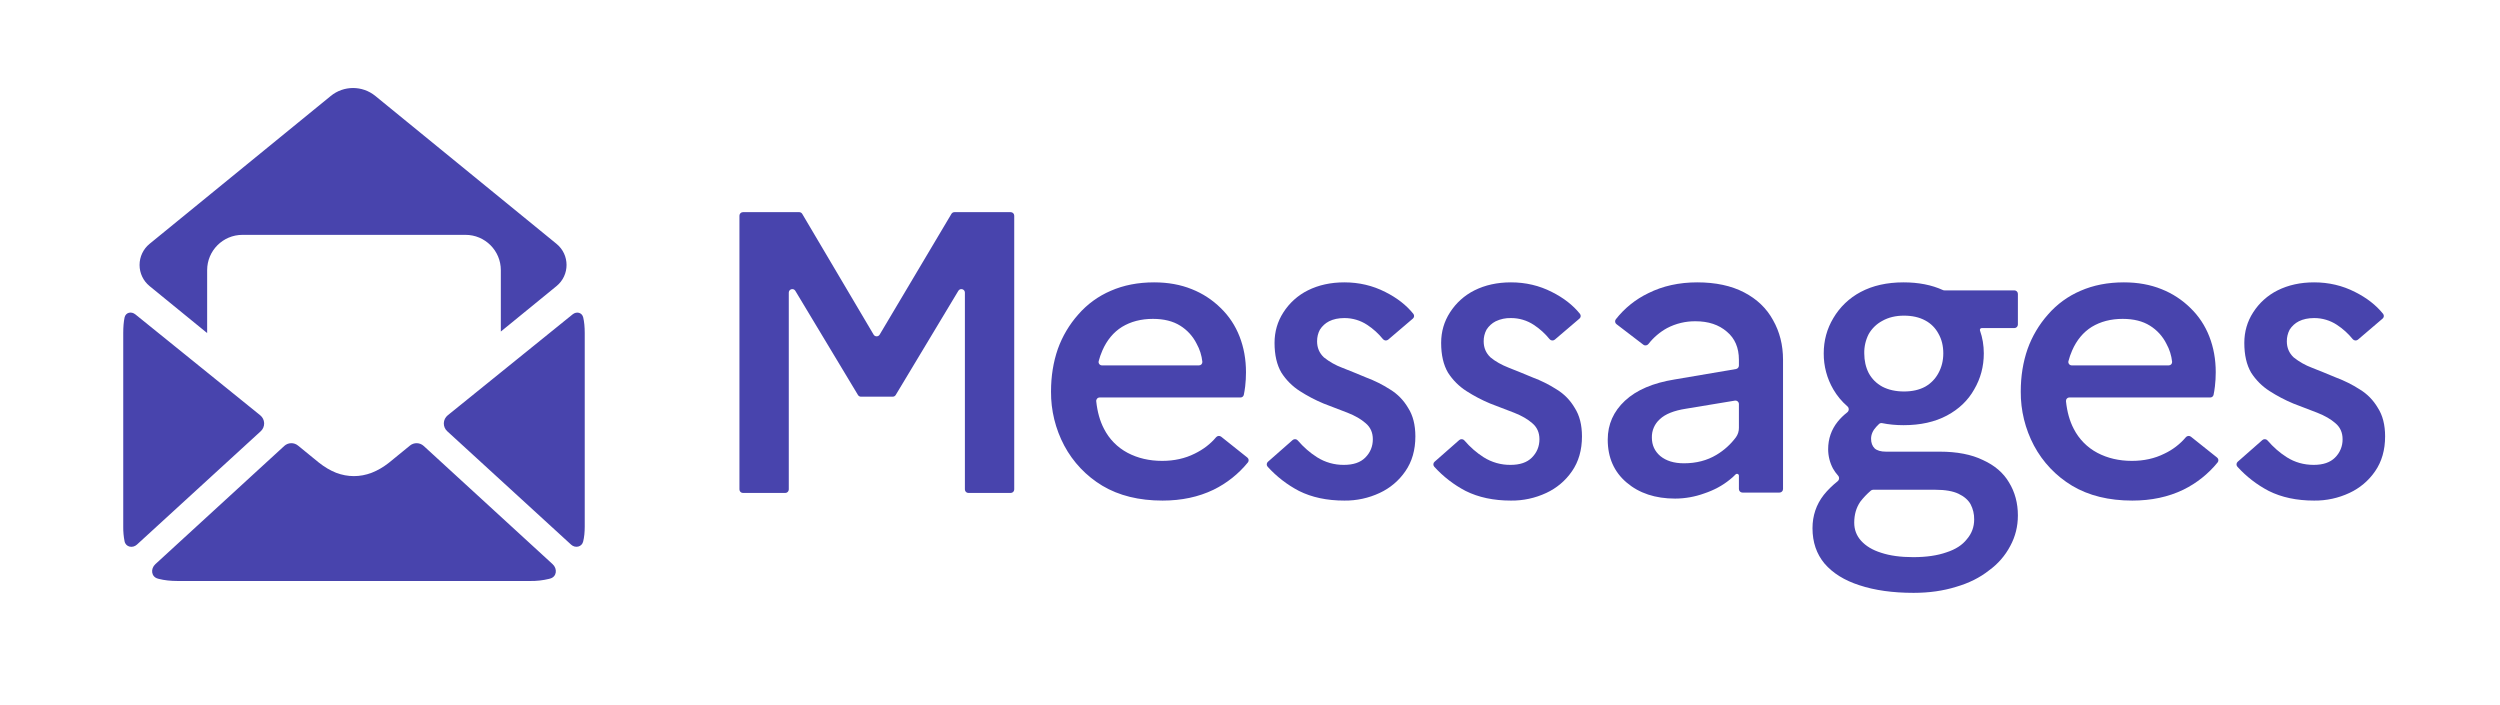
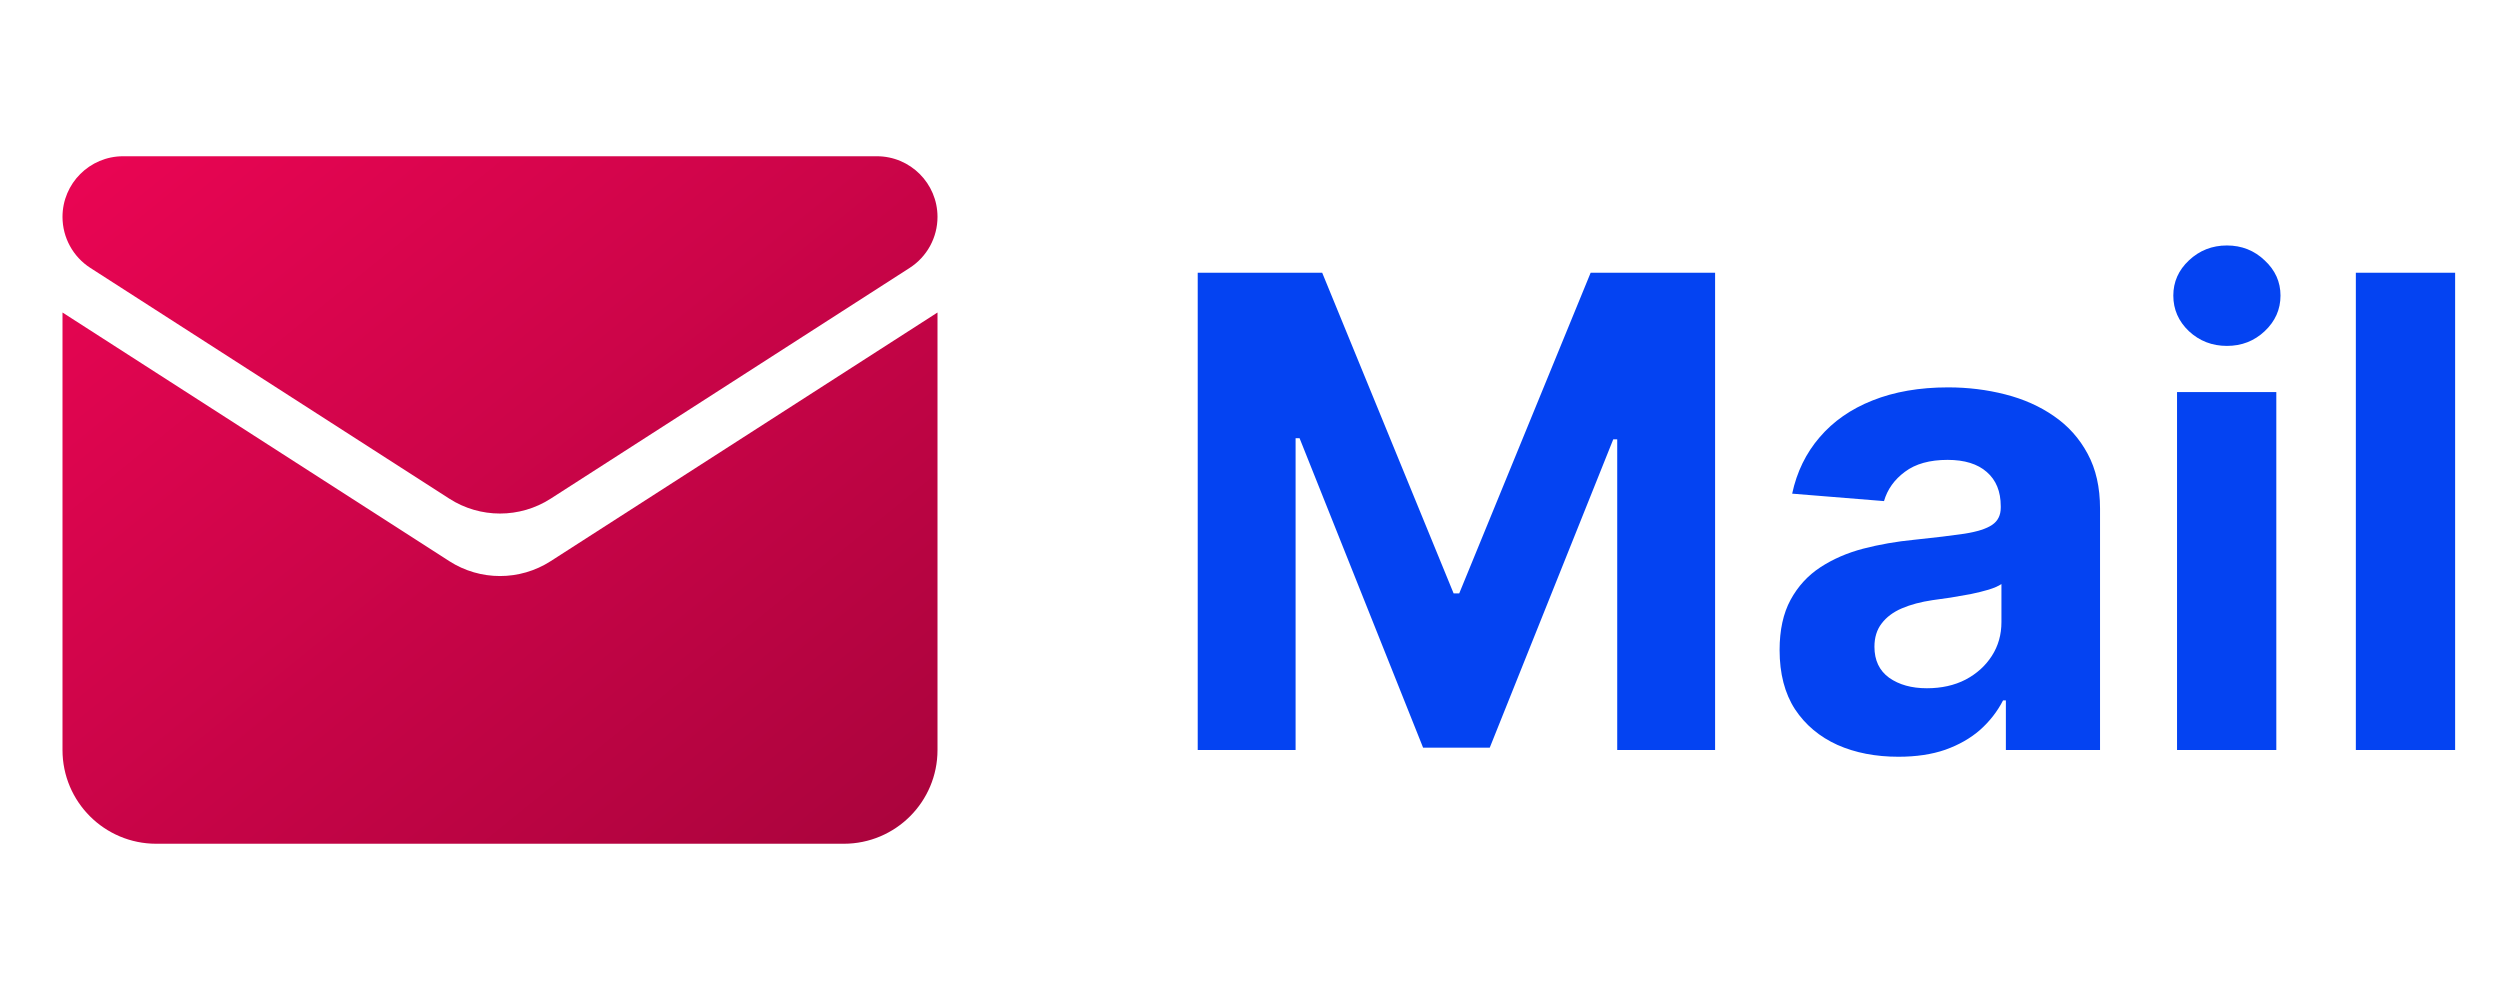
- <svg xmlns="http://www.w3.org/2000/svg" xml:space="preserve" style="fill-rule:evenodd;clip-rule:evenodd;stroke-linejoin:round;stroke-miterlimit:2" viewBox="0 0 142 40">
-   <path d="M7.778 30.933c-.246.225-.633.142-.702-.184A4 4 0 0 1 7 29.912V18.915q0-.518.076-.886c.068-.288.384-.357.614-.171l7.093 5.732a.597.597 0 0 1 .028.903zM10.085 33q-.597 0-1.064-.119l-.06-.017c-.374-.104-.423-.557-.136-.82l7.322-6.714c.218-.2.55-.21.779-.022l1.187.968q.478.379.978.578.5.189 1.01.189t1.01-.189q.511-.199.989-.578l1.186-.968a.596.596 0 0 1 .78.022l7.322 6.714c.286.263.238.715-.137.818l-.07.019a4.2 4.2 0 0 1-1.053.119zm23.041-2.251c-.068.319-.448.407-.688.186l-7.036-6.442a.596.596 0 0 1 .028-.903l7.096-5.735c.224-.181.534-.107.6.174q.087.368.087.886v10.997q0 .479-.087.837M11.766 18.918l-3.27-2.668a1.55 1.55 0 0 1 0-2.4l10.29-8.398a2 2 0 0 1 2.535 0L31.61 13.85c.76.62.76 1.78 0 2.4l-3.163 2.582v-3.487a2.005 2.005 0 0 0-2.004-2.005H13.77a2.005 2.005 0 0 0-2.004 2.005z" style="fill:#4844ad;fill-rule:nonzero" />
-   <path d="M108.123 16.038q1.28.001 2.233.437a.2.2 0 0 0 .085.018h3.975a.2.2 0 0 1 .2.2v1.742a.2.2 0 0 1-.2.2h-1.857a.104.104 0 0 0-.096.138q.216.613.217 1.298 0 1.117-.547 2.05-.525.935-1.549 1.482-1.026.547-2.461.547-.65 0-1.218-.116a.2.2 0 0 0-.174.046 2 2 0 0 0-.158.161q-.296.318-.296.683 0 .342.205.547.206.182.638.183h3.054q1.48 0 2.46.478 1.002.456 1.481 1.275.501.821.501 1.87 0 .934-.432 1.731a4 4 0 0 1-1.208 1.39q-.775.616-1.869.934-1.094.342-2.415.342-1.776 0-3.076-.432-1.275-.41-1.982-1.231-.684-.82-.684-2.006 0-1.07.638-1.891.327-.409.792-.781a.223.223 0 0 0 .021-.32 2.3 2.3 0 0 1-.289-.402 2.34 2.34 0 0 1-.273-1.094q0-.89.547-1.572.222-.276.539-.525a.22.22 0 0 0 .008-.339 3.8 3.8 0 0 1-.798-.96 4 4 0 0 1-.547-2.05q0-1.094.547-2.005a3.93 3.93 0 0 1 1.55-1.481q1.025-.547 2.438-.547m-1.729 11.78a.2.2 0 0 0-.128.047q-.343.294-.604.636-.342.502-.342 1.186 0 .593.387 1.025.41.456 1.14.684.752.25 1.823.25 1.116 0 1.891-.274.774-.25 1.162-.752.41-.479.41-1.116a1.8 1.8 0 0 0-.205-.866q-.206-.364-.684-.592t-1.321-.228zm1.752-9.889q-.707 0-1.231.296a1.94 1.94 0 0 0-.774.752 2.3 2.3 0 0 0-.251 1.094q0 .616.251 1.117.273.501.774.774.524.273 1.231.274.705 0 1.208-.274a1.93 1.93 0 0 0 .751-.774q.274-.502.274-1.117 0-.639-.274-1.117a1.8 1.8 0 0 0-.751-.752q-.503-.273-1.208-.273M65.554 16.038q1.185 0 2.141.387a4.9 4.9 0 0 1 1.641 1.071q.707.684 1.071 1.617.365.935.365 2.029 0 .41-.045.798-.034.28-.079.489a.19.19 0 0 1-.188.148h-7.998a.195.195 0 0 0-.196.214q.096.907.44 1.564a3.16 3.16 0 0 0 1.344 1.367q.866.456 1.96.456 1.025 0 1.846-.41.738-.36 1.215-.93a.21.21 0 0 1 .291-.034l1.487 1.185c.084.067.1.19.033.274a5.8 5.8 0 0 1-1.956 1.555q-1.276.615-2.894.615-2.005 0-3.418-.843a5.9 5.9 0 0 1-2.164-2.278 6.45 6.45 0 0 1-.752-3.076q0-1.299.387-2.415a6 6 0 0 1 1.162-1.96 5.1 5.1 0 0 1 1.846-1.344q1.093-.479 2.461-.479m-.069 2.074q-1.002 0-1.754.455-.729.455-1.117 1.344a4 4 0 0 0-.209.604.192.192 0 0 0 .19.239h5.506a.19.19 0 0 0 .193-.206 2.7 2.7 0 0 0-.325-1.024 2.54 2.54 0 0 0-.934-1.026q-.615-.386-1.55-.386" style="fill:#4844ad" />
-   <path d="M76.359 16.038q1.254 0 2.325.547.996.498 1.596 1.243a.193.193 0 0 1-.028.267l-1.404 1.198a.21.21 0 0 1-.296-.031 3.9 3.9 0 0 0-.894-.809 2.33 2.33 0 0 0-1.299-.387q-.501 0-.866.182a1.33 1.33 0 0 0-.523.479q-.16.296-.16.66 0 .547.387.912a3.8 3.8 0 0 0 1.048.592q.639.25 1.345.547.73.273 1.367.683.638.389 1.025 1.049.41.637.411 1.617 0 1.163-.571 1.983A3.6 3.6 0 0 1 78.364 28a4.6 4.6 0 0 1-2.005.433q-1.481 0-2.575-.547a6.4 6.4 0 0 1-1.783-1.378.196.196 0 0 1 .017-.279l1.404-1.235a.205.205 0 0 1 .291.023q.495.575 1.097.956a2.8 2.8 0 0 0 1.527.432q.797 0 1.207-.41.433-.432.433-1.047 0-.57-.411-.913-.387-.34-1.024-.591a91 91 0 0 0-1.367-.525 8.7 8.7 0 0 1-1.345-.706 3.45 3.45 0 0 1-1.048-1.049q-.387-.66-.388-1.685 0-.957.501-1.733a3.5 3.5 0 0 1 1.391-1.253q.912-.455 2.073-.455M85.822 16.038q1.254 0 2.325.547.996.498 1.596 1.243a.193.193 0 0 1-.028.267l-1.404 1.198a.21.21 0 0 1-.296-.031 3.9 3.9 0 0 0-.894-.809 2.33 2.33 0 0 0-1.299-.387 1.9 1.9 0 0 0-.865.182 1.33 1.33 0 0 0-.524.479 1.36 1.36 0 0 0-.16.66q0 .547.387.912.41.342 1.048.592t1.345.547q.73.273 1.367.683.638.389 1.025 1.049.41.637.411 1.617 0 1.163-.57 1.983A3.6 3.6 0 0 1 87.827 28a4.6 4.6 0 0 1-2.005.433q-1.48 0-2.574-.547a6.4 6.4 0 0 1-1.783-1.378.196.196 0 0 1 .017-.279l1.404-1.235a.205.205 0 0 1 .291.023q.495.575 1.096.956a2.8 2.8 0 0 0 1.527.432q.796 0 1.207-.41.433-.432.433-1.047 0-.57-.41-.913-.387-.34-1.025-.591a91 91 0 0 0-1.367-.525 8.6 8.6 0 0 1-1.345-.706 3.45 3.45 0 0 1-1.048-1.049q-.387-.66-.388-1.685 0-.957.502-1.733a3.5 3.5 0 0 1 1.39-1.253q.912-.455 2.073-.455" style="fill:#4844ad;fill-rule:nonzero" />
-   <path d="M120.636 16.038q1.185 0 2.141.387a4.9 4.9 0 0 1 1.641 1.071q.707.684 1.071 1.617.365.935.365 2.029 0 .41-.046.798-.033.28-.078.489a.19.19 0 0 1-.188.148h-7.998a.195.195 0 0 0-.196.214q.095.907.439 1.564a3.17 3.17 0 0 0 1.345 1.367q.866.456 1.96.456 1.025 0 1.845-.41a3.6 3.6 0 0 0 1.216-.93.21.21 0 0 1 .291-.034l1.486 1.185c.084.067.1.189.033.274a5.8 5.8 0 0 1-1.955 1.555q-1.276.615-2.894.615-2.005 0-3.418-.843a5.9 5.9 0 0 1-2.165-2.278 6.45 6.45 0 0 1-.752-3.076q0-1.299.388-2.415a6 6 0 0 1 1.162-1.96 5.1 5.1 0 0 1 1.846-1.344q1.093-.479 2.461-.479m-.069 2.074q-1.002 0-1.755.455-.728.455-1.116 1.344a4 4 0 0 0-.209.604.193.193 0 0 0 .19.239h5.506a.19.19 0 0 0 .193-.206 2.7 2.7 0 0 0-.325-1.024 2.54 2.54 0 0 0-.935-1.026q-.615-.386-1.549-.386" style="fill:#4844ad" />
-   <path d="M131.441 16.038q1.254 0 2.325.547.995.498 1.595 1.243a.193.193 0 0 1-.028.267l-1.403 1.198a.21.21 0 0 1-.296-.031 3.9 3.9 0 0 0-.894-.809 2.33 2.33 0 0 0-1.299-.387q-.501 0-.866.182a1.33 1.33 0 0 0-.524.479 1.4 1.4 0 0 0-.159.66q0 .547.387.912a3.8 3.8 0 0 0 1.048.592q.638.25 1.345.547.73.273 1.367.683.637.389 1.024 1.049.411.637.411 1.617 0 1.163-.57 1.983a3.6 3.6 0 0 1-1.458 1.23 4.6 4.6 0 0 1-2.005.433q-1.481 0-2.575-.547a6.4 6.4 0 0 1-1.783-1.378.196.196 0 0 1 .017-.279l1.404-1.235a.205.205 0 0 1 .291.023q.495.575 1.097.956.683.432 1.526.432.798 0 1.208-.41a1.43 1.43 0 0 0 .433-1.047q0-.57-.411-.913-.387-.34-1.025-.591a91 91 0 0 0-1.367-.525 8.7 8.7 0 0 1-1.344-.706 3.45 3.45 0 0 1-1.049-1.049q-.386-.66-.386-1.685 0-.957.501-1.733a3.5 3.5 0 0 1 1.389-1.253q.912-.455 2.074-.455" style="fill:#4844ad;fill-rule:nonzero" />
-   <path d="M96.4 16.038q1.572 0 2.666.57t1.641 1.572q.57 1.002.569 2.256v7.342a.2.2 0 0 1-.2.2h-2.105a.2.2 0 0 1-.201-.2v-.76c0-.095-.122-.14-.188-.072a3 3 0 0 1-.336.302q-.615.5-1.435.775a4.9 4.9 0 0 1-1.664.297q-1.686 0-2.756-.913-1.072-.91-1.072-2.437 0-1.298.98-2.21t2.826-1.208l3.479-.591a.2.2 0 0 0 .166-.197v-.328q0-1.026-.683-1.596-.684-.592-1.777-.592a3.4 3.4 0 0 0-1.619.387 3.45 3.45 0 0 0-1.06.904c-.07.089-.2.11-.29.04l-1.526-1.168a.194.194 0 0 1-.038-.273 5.2 5.2 0 0 1 1.844-1.484q1.23-.615 2.779-.616m-.637 7.177q-1.026.16-1.482.593a1.35 1.35 0 0 0-.455 1.048q0 .638.479 1.048.501.411 1.343.411 1.049 0 1.846-.479a3.8 3.8 0 0 0 1.109-1.002.9.9 0 0 0 .167-.534v-1.347a.198.198 0 0 0-.232-.197z" style="fill:#4844ad" />
-   <path d="M49.621 19.006a.2.2 0 0 0 .344 0l4.076-6.858a.2.2 0 0 1 .172-.098h3.195a.2.2 0 0 1 .2.2V27.8a.2.2 0 0 1-.2.2h-2.402a.2.2 0 0 1-.2-.2V16.621c0-.202-.267-.276-.372-.103l-3.557 5.917a.2.2 0 0 1-.172.097h-1.802a.2.2 0 0 1-.171-.097l-3.558-5.917c-.104-.173-.371-.099-.371.103V27.8a.2.2 0 0 1-.2.2H42.2a.2.2 0 0 1-.2-.2V12.25c0-.11.09-.2.2-.2h3.195a.2.2 0 0 1 .172.098z" style="fill:#4844ad;fill-rule:nonzero" />
+ <svg xmlns="http://www.w3.org/2000/svg" width="80" height="32" viewBox="0 0 80 32" fill="none">
+   <path d="M38.327 8.727H42.31L46.516 18.989H46.695L50.901 8.727H54.883V24H51.751V14.059H51.624L47.672 23.925H45.539L41.586 14.022H41.459V24H38.327V8.727ZM60.75 24.216C60.019 24.216 59.368 24.09 58.796 23.836C58.224 23.577 57.772 23.197 57.439 22.695C57.111 22.188 56.947 21.556 56.947 20.801C56.947 20.164 57.063 19.63 57.297 19.197C57.531 18.765 57.849 18.417 58.252 18.153C58.654 17.89 59.112 17.691 59.624 17.557C60.141 17.423 60.683 17.328 61.25 17.273C61.916 17.204 62.453 17.139 62.86 17.079C63.268 17.015 63.564 16.921 63.748 16.796C63.932 16.672 64.024 16.488 64.024 16.244V16.2C64.024 15.727 63.875 15.362 63.576 15.103C63.283 14.845 62.865 14.716 62.323 14.716C61.752 14.716 61.297 14.842 60.959 15.096C60.621 15.345 60.397 15.658 60.288 16.035L57.349 15.797C57.498 15.101 57.792 14.499 58.229 13.992C58.667 13.48 59.231 13.087 59.922 12.814C60.618 12.536 61.424 12.396 62.338 12.396C62.975 12.396 63.584 12.471 64.165 12.62C64.752 12.769 65.272 13 65.724 13.314C66.181 13.627 66.542 14.03 66.805 14.522C67.069 15.009 67.201 15.593 67.201 16.274V24H64.188V22.412H64.098C63.914 22.77 63.668 23.085 63.36 23.359C63.052 23.627 62.681 23.838 62.249 23.992C61.816 24.142 61.317 24.216 60.75 24.216ZM61.66 22.024C62.127 22.024 62.54 21.932 62.898 21.748C63.256 21.559 63.536 21.305 63.74 20.987C63.944 20.669 64.046 20.309 64.046 19.906V18.69C63.947 18.755 63.81 18.815 63.636 18.869C63.467 18.919 63.276 18.966 63.062 19.011C62.848 19.051 62.634 19.088 62.42 19.123C62.207 19.153 62.013 19.18 61.839 19.205C61.466 19.26 61.14 19.347 60.862 19.466C60.583 19.585 60.367 19.747 60.213 19.951C60.059 20.149 59.982 20.398 59.982 20.696C59.982 21.129 60.138 21.459 60.452 21.688C60.77 21.912 61.172 22.024 61.66 22.024ZM69.665 24V12.546H72.842V24H69.665ZM71.261 11.069C70.789 11.069 70.384 10.912 70.046 10.599C69.712 10.281 69.546 9.901 69.546 9.458C69.546 9.021 69.712 8.645 70.046 8.332C70.384 8.014 70.789 7.855 71.261 7.855C71.733 7.855 72.136 8.014 72.469 8.332C72.807 8.645 72.976 9.021 72.976 9.458C72.976 9.901 72.807 10.281 72.469 10.599C72.136 10.912 71.733 11.069 71.261 11.069ZM78.564 8.727V24H75.387V8.727H78.564Z" fill="#0443F2" />
+   <path d="M30 24C30 25.657 28.657 27 27 27H5C3.343 27 2 25.657 2 24V10L14.378 17.957C15.366 18.592 16.634 18.592 17.622 17.957L30 10V24Z" fill="url(#paint0_linear_89_52)" />
+   <path d="M28.059 5C29.131 5 30 5.869 30 6.941C30 7.601 29.664 8.216 29.109 8.573L17.622 15.957C16.634 16.592 15.366 16.592 14.378 15.957L2.891 8.573C2.336 8.216 2 7.601 2 6.941C2 5.869 2.869 5 3.941 5H28.059Z" fill="url(#paint1_linear_89_52)" />
+   <defs>
+     <linearGradient id="paint0_linear_89_52" x1="2.667" y1="5.333" x2="23.552" y2="31.032" gradientUnits="userSpaceOnUse">
+       <stop stop-color="#E90553" />
+       <stop offset="1" stop-color="#AB043D" />
+     </linearGradient>
+     <linearGradient id="paint1_linear_89_52" x1="2.667" y1="5.333" x2="23.552" y2="31.032" gradientUnits="userSpaceOnUse">
+       <stop stop-color="#E90553" />
+       <stop offset="1" stop-color="#AB043D" />
+     </linearGradient>
+   </defs>
</svg>
